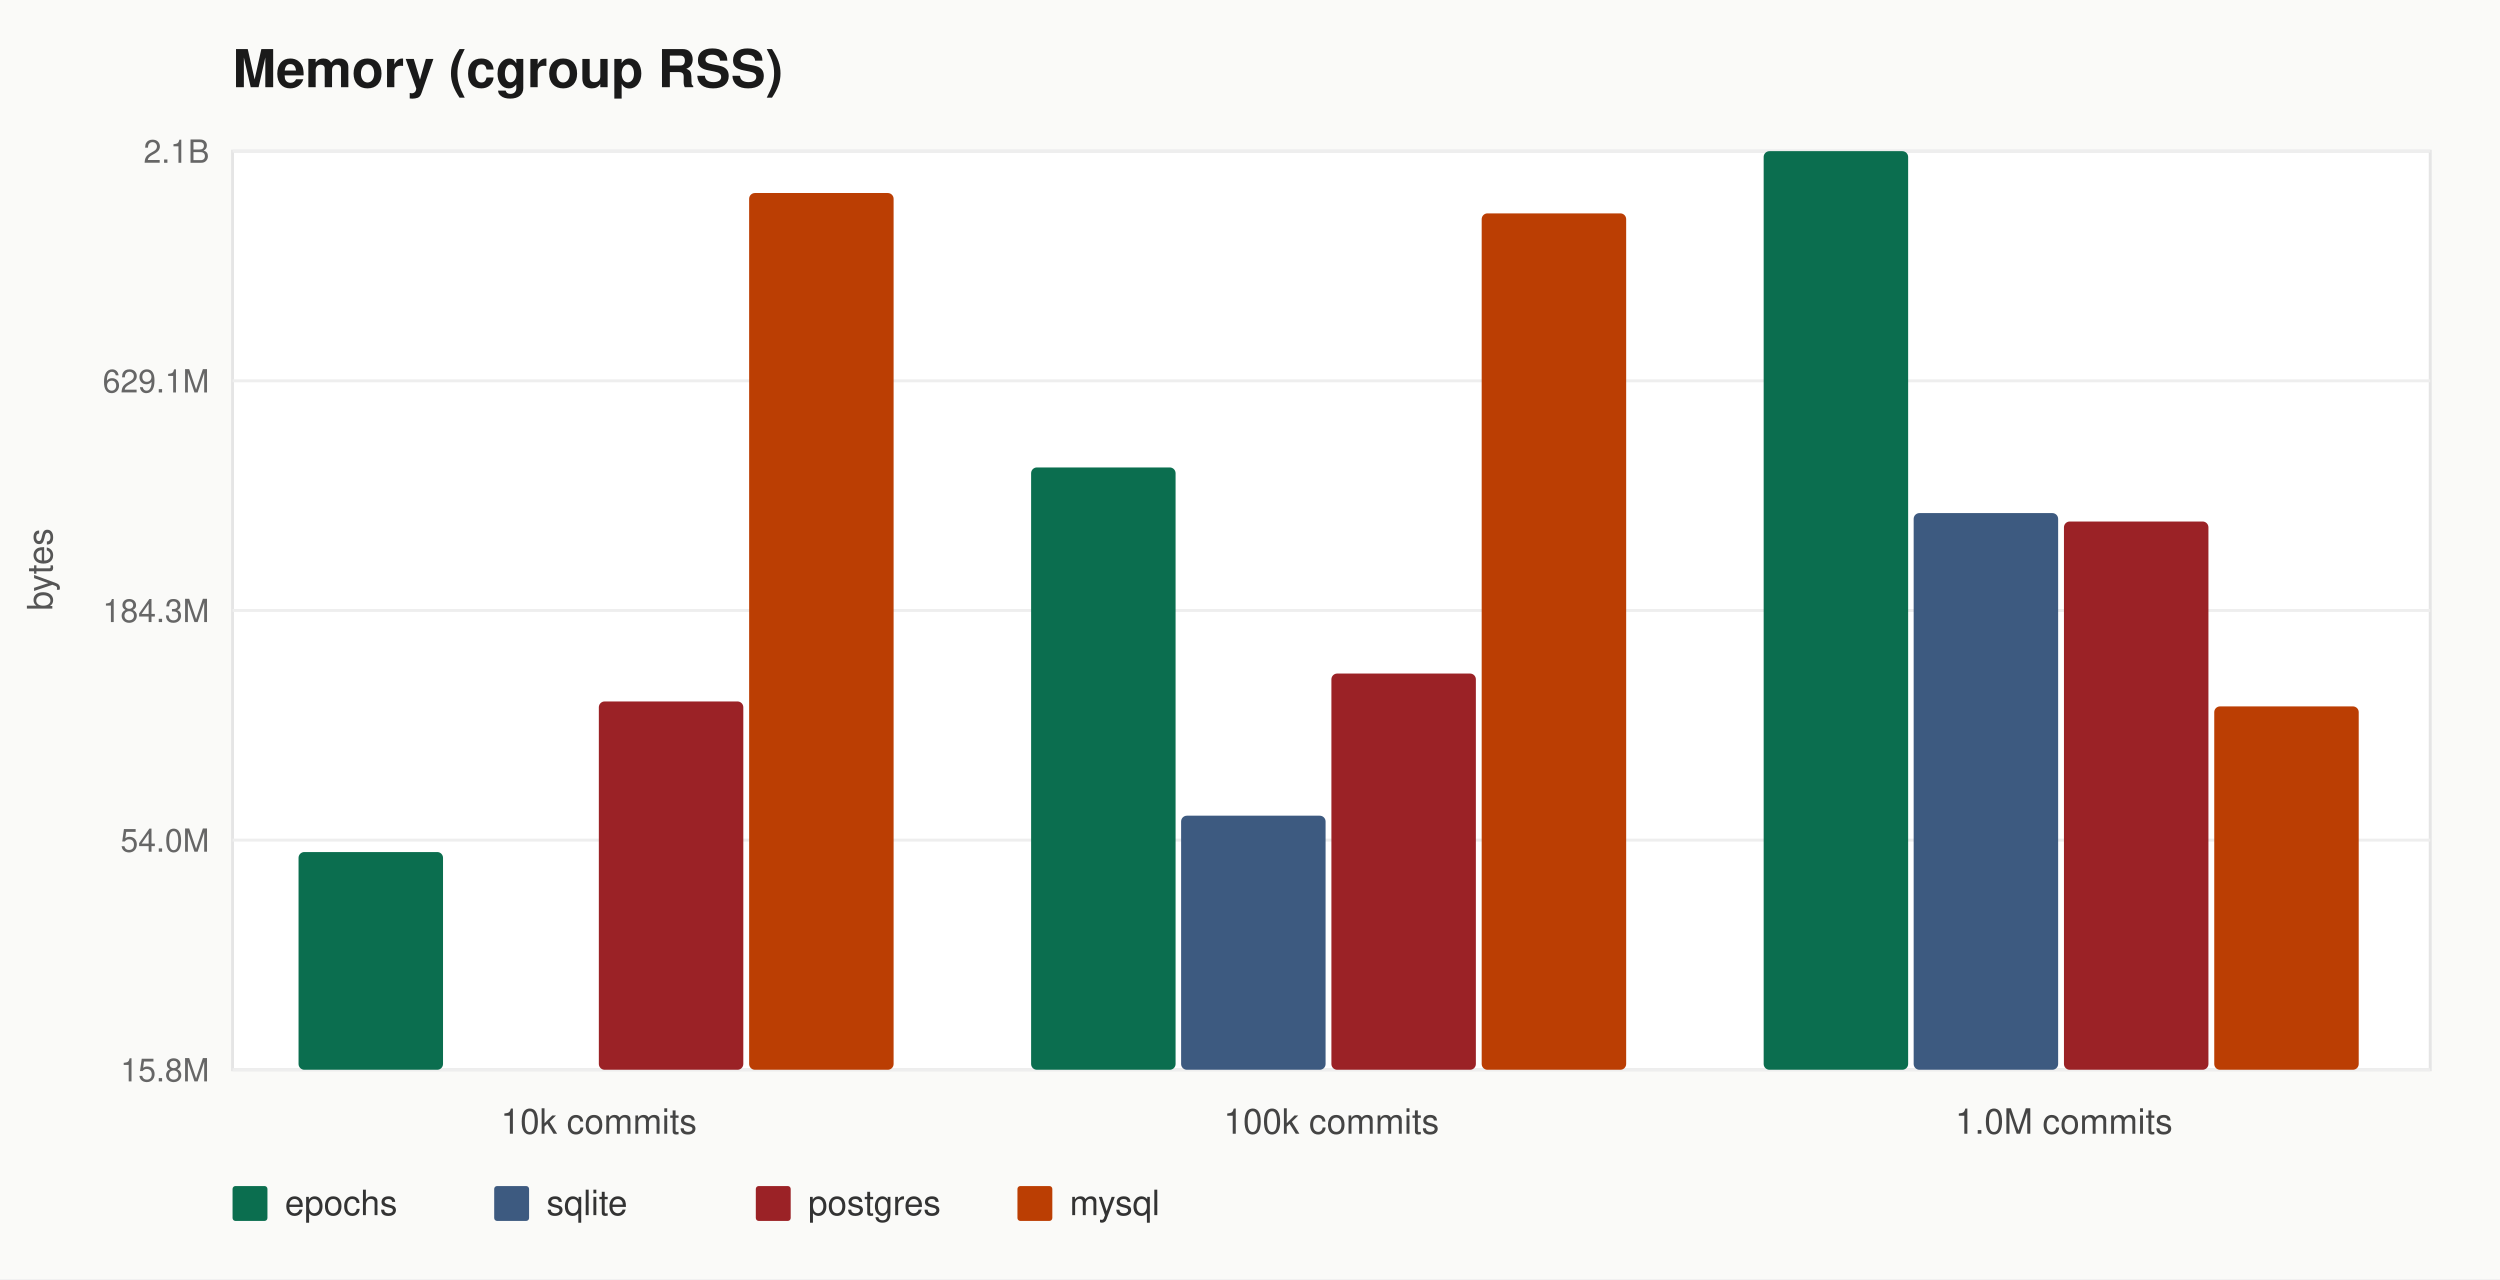
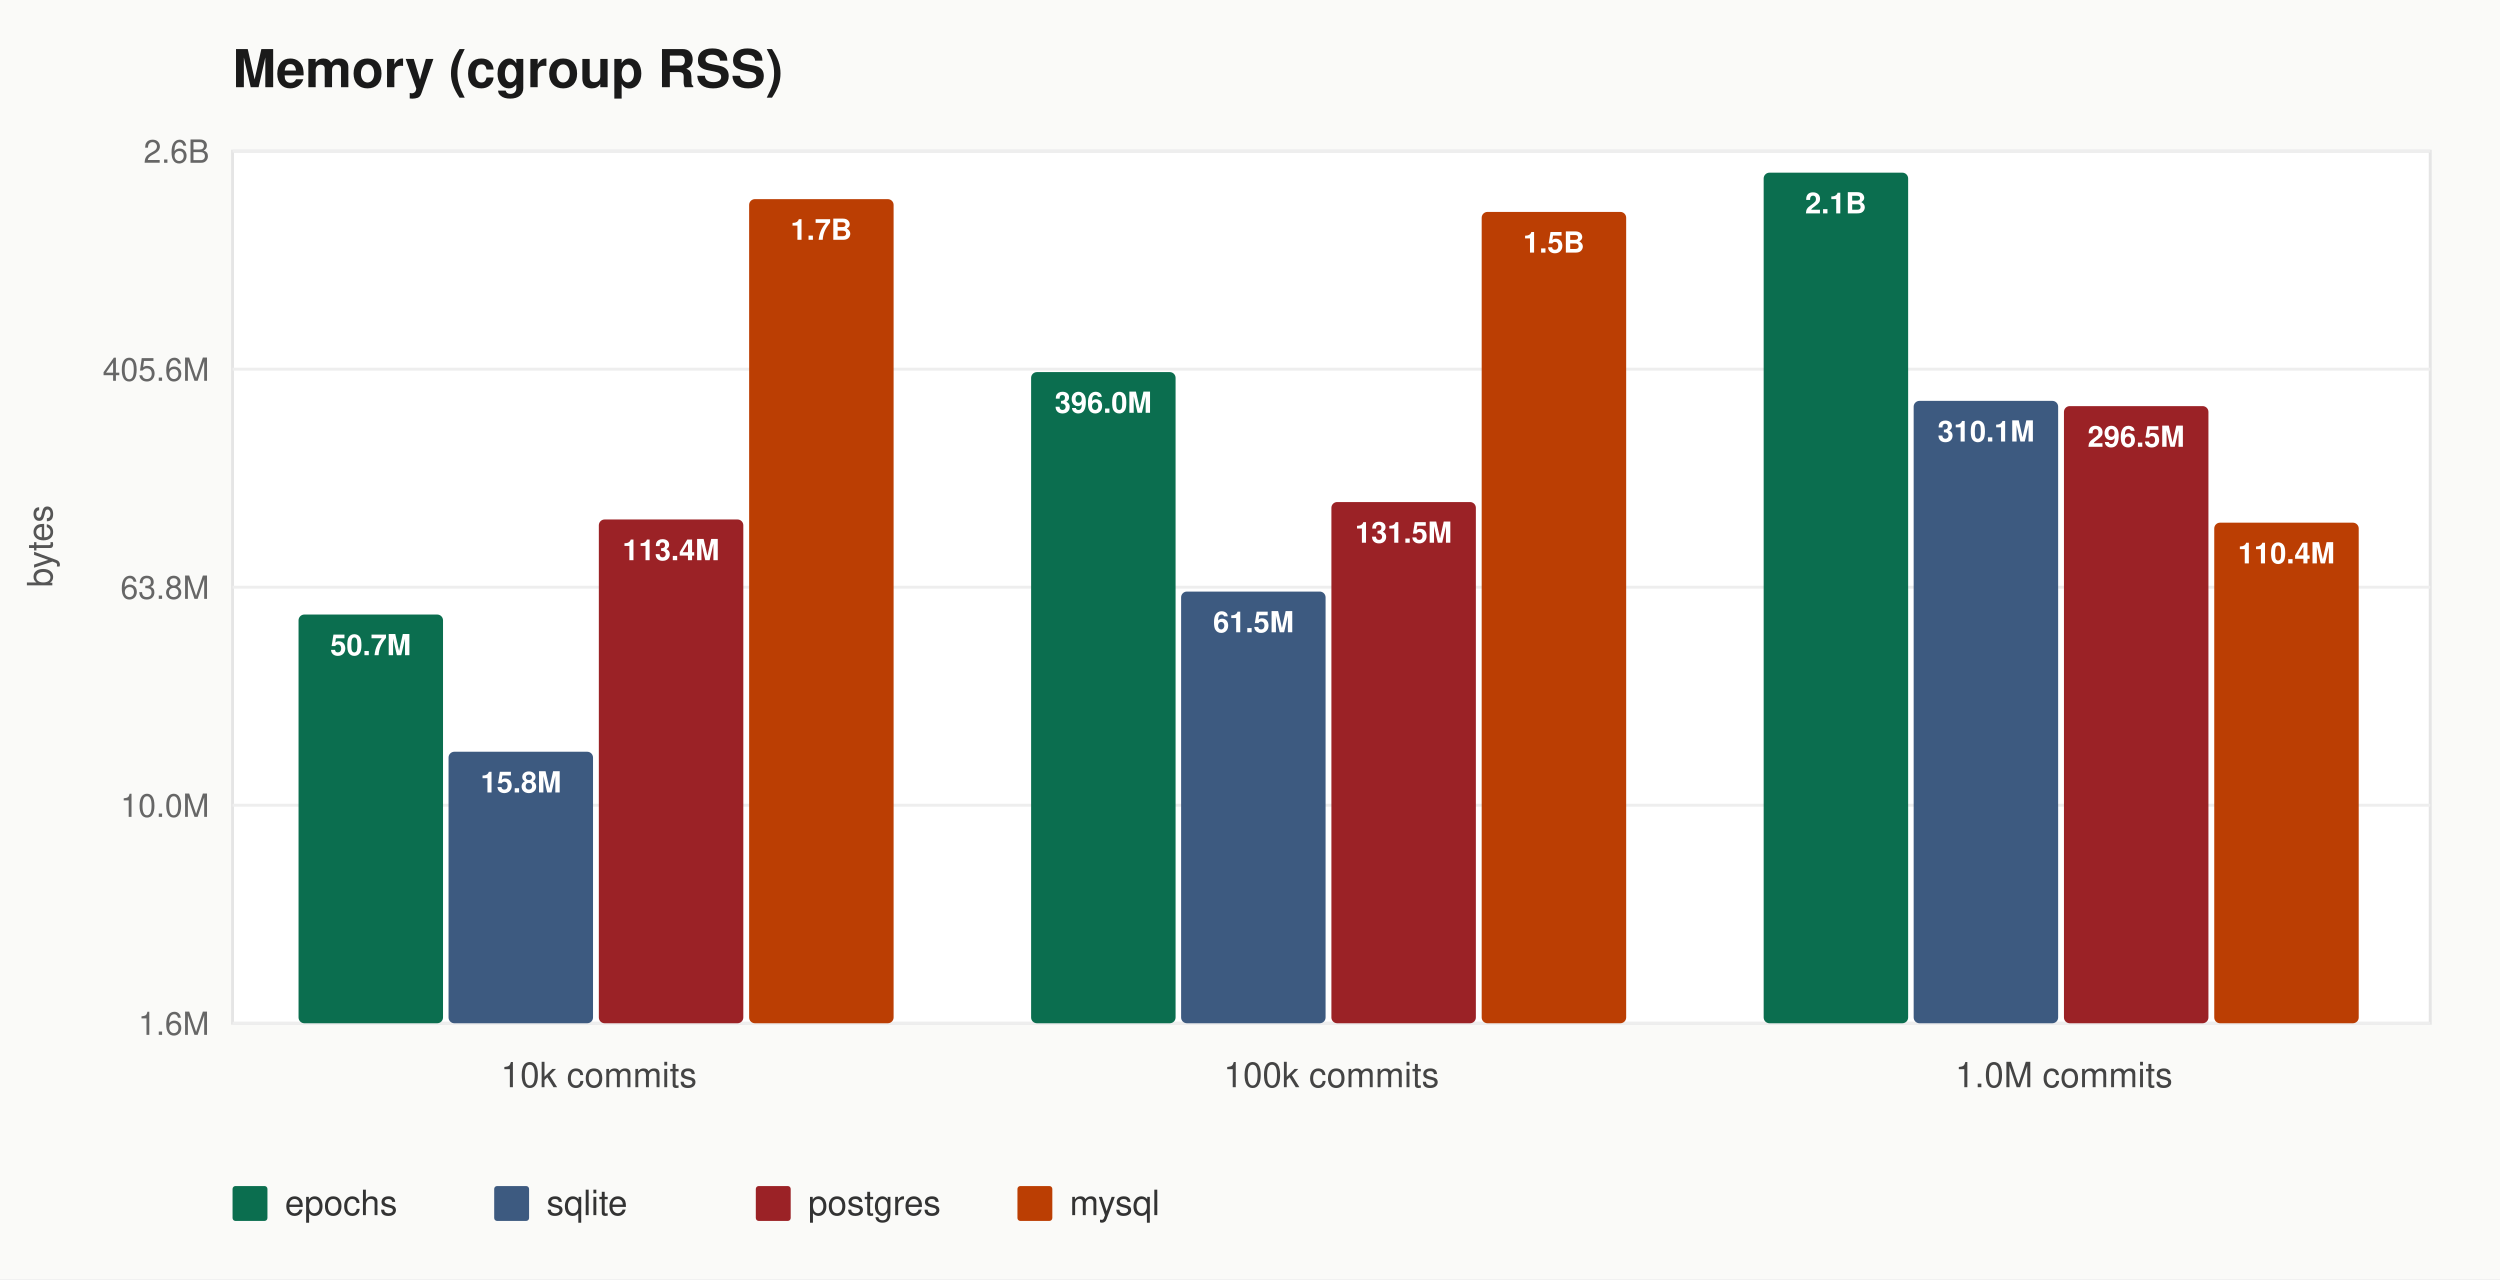
<svg xmlns="http://www.w3.org/2000/svg" width="860" height="440" viewBox="0 0 860 440">
  <rect width="100%" height="100%" fill="#FAFAF8" />
  <text x="80" y="30" font-family="IBM Plex Sans, Helvetica, Arial, sans-serif" font-size="18" font-weight="600" fill="#1a1a1a">Memory (cgroup RSS)</text>
-   <text x="18" y="210.0" font-family="IBM Plex Sans, Helvetica, Arial, sans-serif" font-size="12" fill="#555" transform="rotate(-90 18,210.0)">bytes</text>
-   <rect x="80" y="52" width="756" height="316" fill="#fff" stroke="#e5e5e5" />
-   <line x1="80" y1="368.0" x2="836" y2="368.0" stroke="#eee" />
-   <text x="72" y="372.0" text-anchor="end" font-family="IBM Plex Sans, Helvetica, Arial, sans-serif" font-size="11" fill="#666">15.8M</text>
-   <line x1="80" y1="289.0" x2="836" y2="289.0" stroke="#eee" />
-   <text x="72" y="293.0" text-anchor="end" font-family="IBM Plex Sans, Helvetica, Arial, sans-serif" font-size="11" fill="#666">54.0M</text>
-   <line x1="80" y1="210.0" x2="836" y2="210.0" stroke="#eee" />
-   <text x="72" y="214.0" text-anchor="end" font-family="IBM Plex Sans, Helvetica, Arial, sans-serif" font-size="11" fill="#666">184.3M</text>
-   <line x1="80" y1="131.0" x2="836" y2="131.0" stroke="#eee" />
-   <text x="72" y="135.0" text-anchor="end" font-family="IBM Plex Sans, Helvetica, Arial, sans-serif" font-size="11" fill="#666">629.1M</text>
+   <text x="18" y="202.0" font-family="IBM Plex Sans, Helvetica, Arial, sans-serif" font-size="12" fill="#555" transform="rotate(-90 18,202.0)">bytes</text>
+   <rect x="80" y="52" width="756" height="300" fill="#fff" stroke="#e5e5e5" />
+   <line x1="80" y1="352.0" x2="836" y2="352.0" stroke="#eee" />
+   <text x="72" y="356.0" text-anchor="end" font-family="IBM Plex Sans, Helvetica, Arial, sans-serif" font-size="11" fill="#666">1.6M</text>
+   <line x1="80" y1="277.0" x2="836" y2="277.0" stroke="#eee" />
+   <text x="72" y="281.0" text-anchor="end" font-family="IBM Plex Sans, Helvetica, Arial, sans-serif" font-size="11" fill="#666">10.0M</text>
+   <line x1="80" y1="202.0" x2="836" y2="202.0" stroke="#eee" />
+   <text x="72" y="206.0" text-anchor="end" font-family="IBM Plex Sans, Helvetica, Arial, sans-serif" font-size="11" fill="#666">63.8M</text>
+   <line x1="80" y1="127.0" x2="836" y2="127.0" stroke="#eee" />
+   <text x="72" y="131.0" text-anchor="end" font-family="IBM Plex Sans, Helvetica, Arial, sans-serif" font-size="11" fill="#666">405.6M</text>
  <line x1="80" y1="52.0" x2="836" y2="52.0" stroke="#eee" />
-   <text x="72" y="56.0" text-anchor="end" font-family="IBM Plex Sans, Helvetica, Arial, sans-serif" font-size="11" fill="#666">2.1B</text>
-   <rect x="102.7" y="293.1" width="49.7" height="74.9" fill="#0B6E4F" rx="2" />
-   <rect x="154.3" y="368.0" width="49.7" height="0.0" fill="#3D5A80" rx="2" />
-   <rect x="206.0" y="241.3" width="49.7" height="126.7" fill="#9B2226" rx="2" />
-   <rect x="257.7" y="66.4" width="49.7" height="301.6" fill="#BB3E03" rx="2" />
-   <text x="206.0" y="390" text-anchor="middle" font-family="IBM Plex Sans, Helvetica, Arial, sans-serif" font-size="12" fill="#444">10k commits</text>
-   <rect x="354.7" y="160.8" width="49.7" height="207.2" fill="#0B6E4F" rx="2" />
-   <rect x="406.3" y="280.6" width="49.7" height="87.4" fill="#3D5A80" rx="2" />
-   <rect x="458.0" y="231.7" width="49.7" height="136.3" fill="#9B2226" rx="2" />
-   <rect x="509.7" y="73.4" width="49.7" height="294.6" fill="#BB3E03" rx="2" />
-   <text x="458.0" y="390" text-anchor="middle" font-family="IBM Plex Sans, Helvetica, Arial, sans-serif" font-size="12" fill="#444">100k commits</text>
-   <rect x="606.7" y="52.0" width="49.7" height="316.0" fill="#0B6E4F" rx="2" />
-   <rect x="658.3" y="176.5" width="49.7" height="191.5" fill="#3D5A80" rx="2" />
-   <rect x="710.0" y="179.4" width="49.7" height="188.6" fill="#9B2226" rx="2" />
-   <rect x="761.7" y="243.0" width="49.7" height="125.0" fill="#BB3E03" rx="2" />
-   <text x="710.0" y="390" text-anchor="middle" font-family="IBM Plex Sans, Helvetica, Arial, sans-serif" font-size="12" fill="#444">1.0M commits</text>
+   <text x="72" y="56.0" text-anchor="end" font-family="IBM Plex Sans, Helvetica, Arial, sans-serif" font-size="11" fill="#666">2.6B</text>
+   <rect x="102.7" y="211.4" width="49.7" height="140.6" fill="#0B6E4F" rx="2" />
+   <text x="127.5" y="225.4" text-anchor="middle" font-family="IBM Plex Sans, Helvetica, Arial, sans-serif" font-size="10" font-weight="600" fill="#fff">50.7M</text>
+   <rect x="154.3" y="258.6" width="49.7" height="93.4" fill="#3D5A80" rx="2" />
+   <text x="179.2" y="272.6" text-anchor="middle" font-family="IBM Plex Sans, Helvetica, Arial, sans-serif" font-size="10" font-weight="600" fill="#fff">15.8M</text>
+   <rect x="206.0" y="178.7" width="49.7" height="173.3" fill="#9B2226" rx="2" />
+   <text x="230.8" y="192.7" text-anchor="middle" font-family="IBM Plex Sans, Helvetica, Arial, sans-serif" font-size="10" font-weight="600" fill="#fff">113.4M</text>
+   <rect x="257.7" y="68.5" width="49.7" height="283.5" fill="#BB3E03" rx="2" />
+   <text x="282.5" y="82.5" text-anchor="middle" font-family="IBM Plex Sans, Helvetica, Arial, sans-serif" font-size="10" font-weight="600" fill="#fff">1.7B</text>
+   <text x="206.0" y="374" text-anchor="middle" font-family="IBM Plex Sans, Helvetica, Arial, sans-serif" font-size="12" fill="#444">10k commits</text>
+   <rect x="354.7" y="128.0" width="49.7" height="224.0" fill="#0B6E4F" rx="2" />
+   <text x="379.5" y="142.0" text-anchor="middle" font-family="IBM Plex Sans, Helvetica, Arial, sans-serif" font-size="10" font-weight="600" fill="#fff">396.0M</text>
+   <rect x="406.3" y="203.5" width="49.7" height="148.5" fill="#3D5A80" rx="2" />
+   <text x="431.2" y="217.5" text-anchor="middle" font-family="IBM Plex Sans, Helvetica, Arial, sans-serif" font-size="10" font-weight="600" fill="#fff">61.5M</text>
+   <rect x="458.0" y="172.7" width="49.7" height="179.3" fill="#9B2226" rx="2" />
+   <text x="482.8" y="186.7" text-anchor="middle" font-family="IBM Plex Sans, Helvetica, Arial, sans-serif" font-size="10" font-weight="600" fill="#fff">131.5M</text>
+   <rect x="509.7" y="72.9" width="49.7" height="279.1" fill="#BB3E03" rx="2" />
+   <text x="534.5" y="86.9" text-anchor="middle" font-family="IBM Plex Sans, Helvetica, Arial, sans-serif" font-size="10" font-weight="600" fill="#fff">1.5B</text>
+   <text x="458.0" y="374" text-anchor="middle" font-family="IBM Plex Sans, Helvetica, Arial, sans-serif" font-size="12" fill="#444">100k commits</text>
+   <rect x="606.7" y="59.4" width="49.7" height="292.6" fill="#0B6E4F" rx="2" />
+   <text x="631.5" y="73.4" text-anchor="middle" font-family="IBM Plex Sans, Helvetica, Arial, sans-serif" font-size="10" font-weight="600" fill="#fff">2.1B</text>
+   <rect x="658.3" y="137.9" width="49.7" height="214.1" fill="#3D5A80" rx="2" />
+   <text x="683.2" y="151.9" text-anchor="middle" font-family="IBM Plex Sans, Helvetica, Arial, sans-serif" font-size="10" font-weight="600" fill="#fff">310.1M</text>
+   <rect x="710.0" y="139.7" width="49.7" height="212.3" fill="#9B2226" rx="2" />
+   <text x="734.8" y="153.7" text-anchor="middle" font-family="IBM Plex Sans, Helvetica, Arial, sans-serif" font-size="10" font-weight="600" fill="#fff">296.5M</text>
+   <rect x="761.7" y="179.8" width="49.7" height="172.2" fill="#BB3E03" rx="2" />
+   <text x="786.5" y="193.8" text-anchor="middle" font-family="IBM Plex Sans, Helvetica, Arial, sans-serif" font-size="10" font-weight="600" fill="#fff">110.4M</text>
+   <text x="710.0" y="374" text-anchor="middle" font-family="IBM Plex Sans, Helvetica, Arial, sans-serif" font-size="12" fill="#444">1.0M commits</text>
  <rect x="80" y="408" width="12" height="12" fill="#0B6E4F" rx="1" />
  <text x="98" y="418" font-family="IBM Plex Sans, Helvetica, Arial, sans-serif" font-size="12" fill="#333">epochs</text>
  <rect x="170" y="408" width="12" height="12" fill="#3D5A80" rx="1" />
  <text x="188" y="418" font-family="IBM Plex Sans, Helvetica, Arial, sans-serif" font-size="12" fill="#333">sqlite</text>
  <rect x="260" y="408" width="12" height="12" fill="#9B2226" rx="1" />
  <text x="278" y="418" font-family="IBM Plex Sans, Helvetica, Arial, sans-serif" font-size="12" fill="#333">postgres</text>
  <rect x="350" y="408" width="12" height="12" fill="#BB3E03" rx="1" />
  <text x="368" y="418" font-family="IBM Plex Sans, Helvetica, Arial, sans-serif" font-size="12" fill="#333">mysql</text>
</svg>
